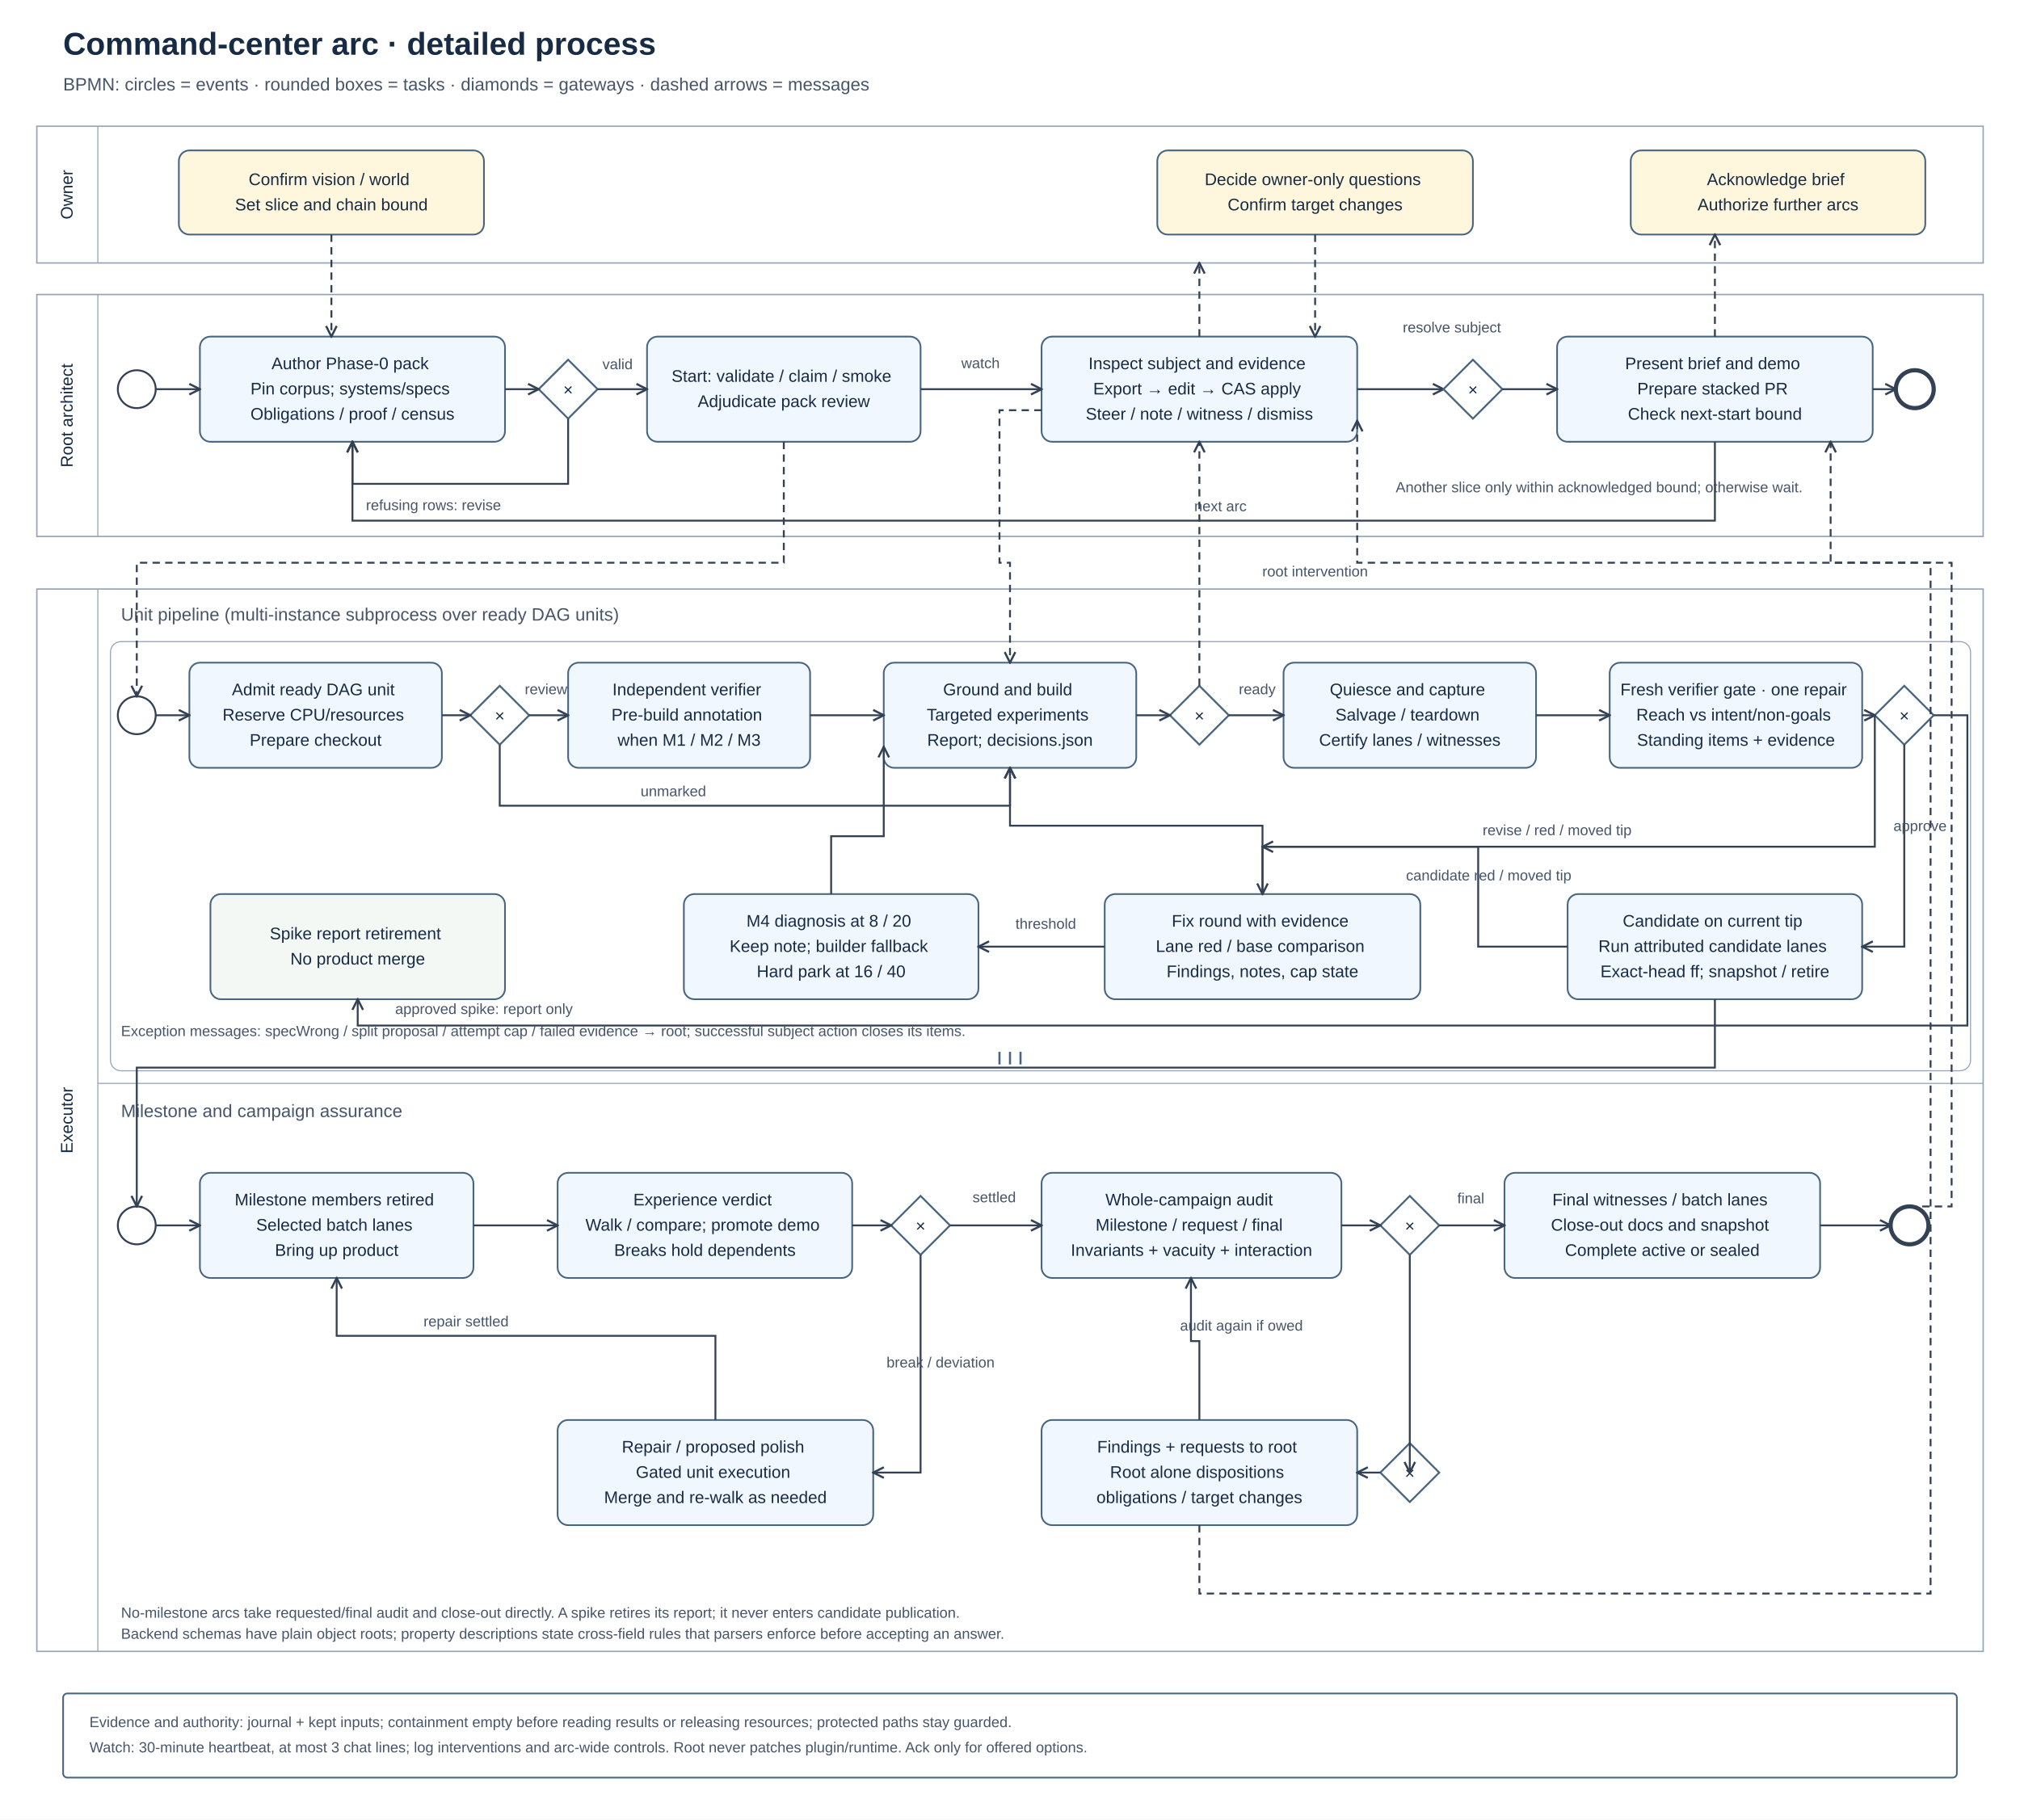
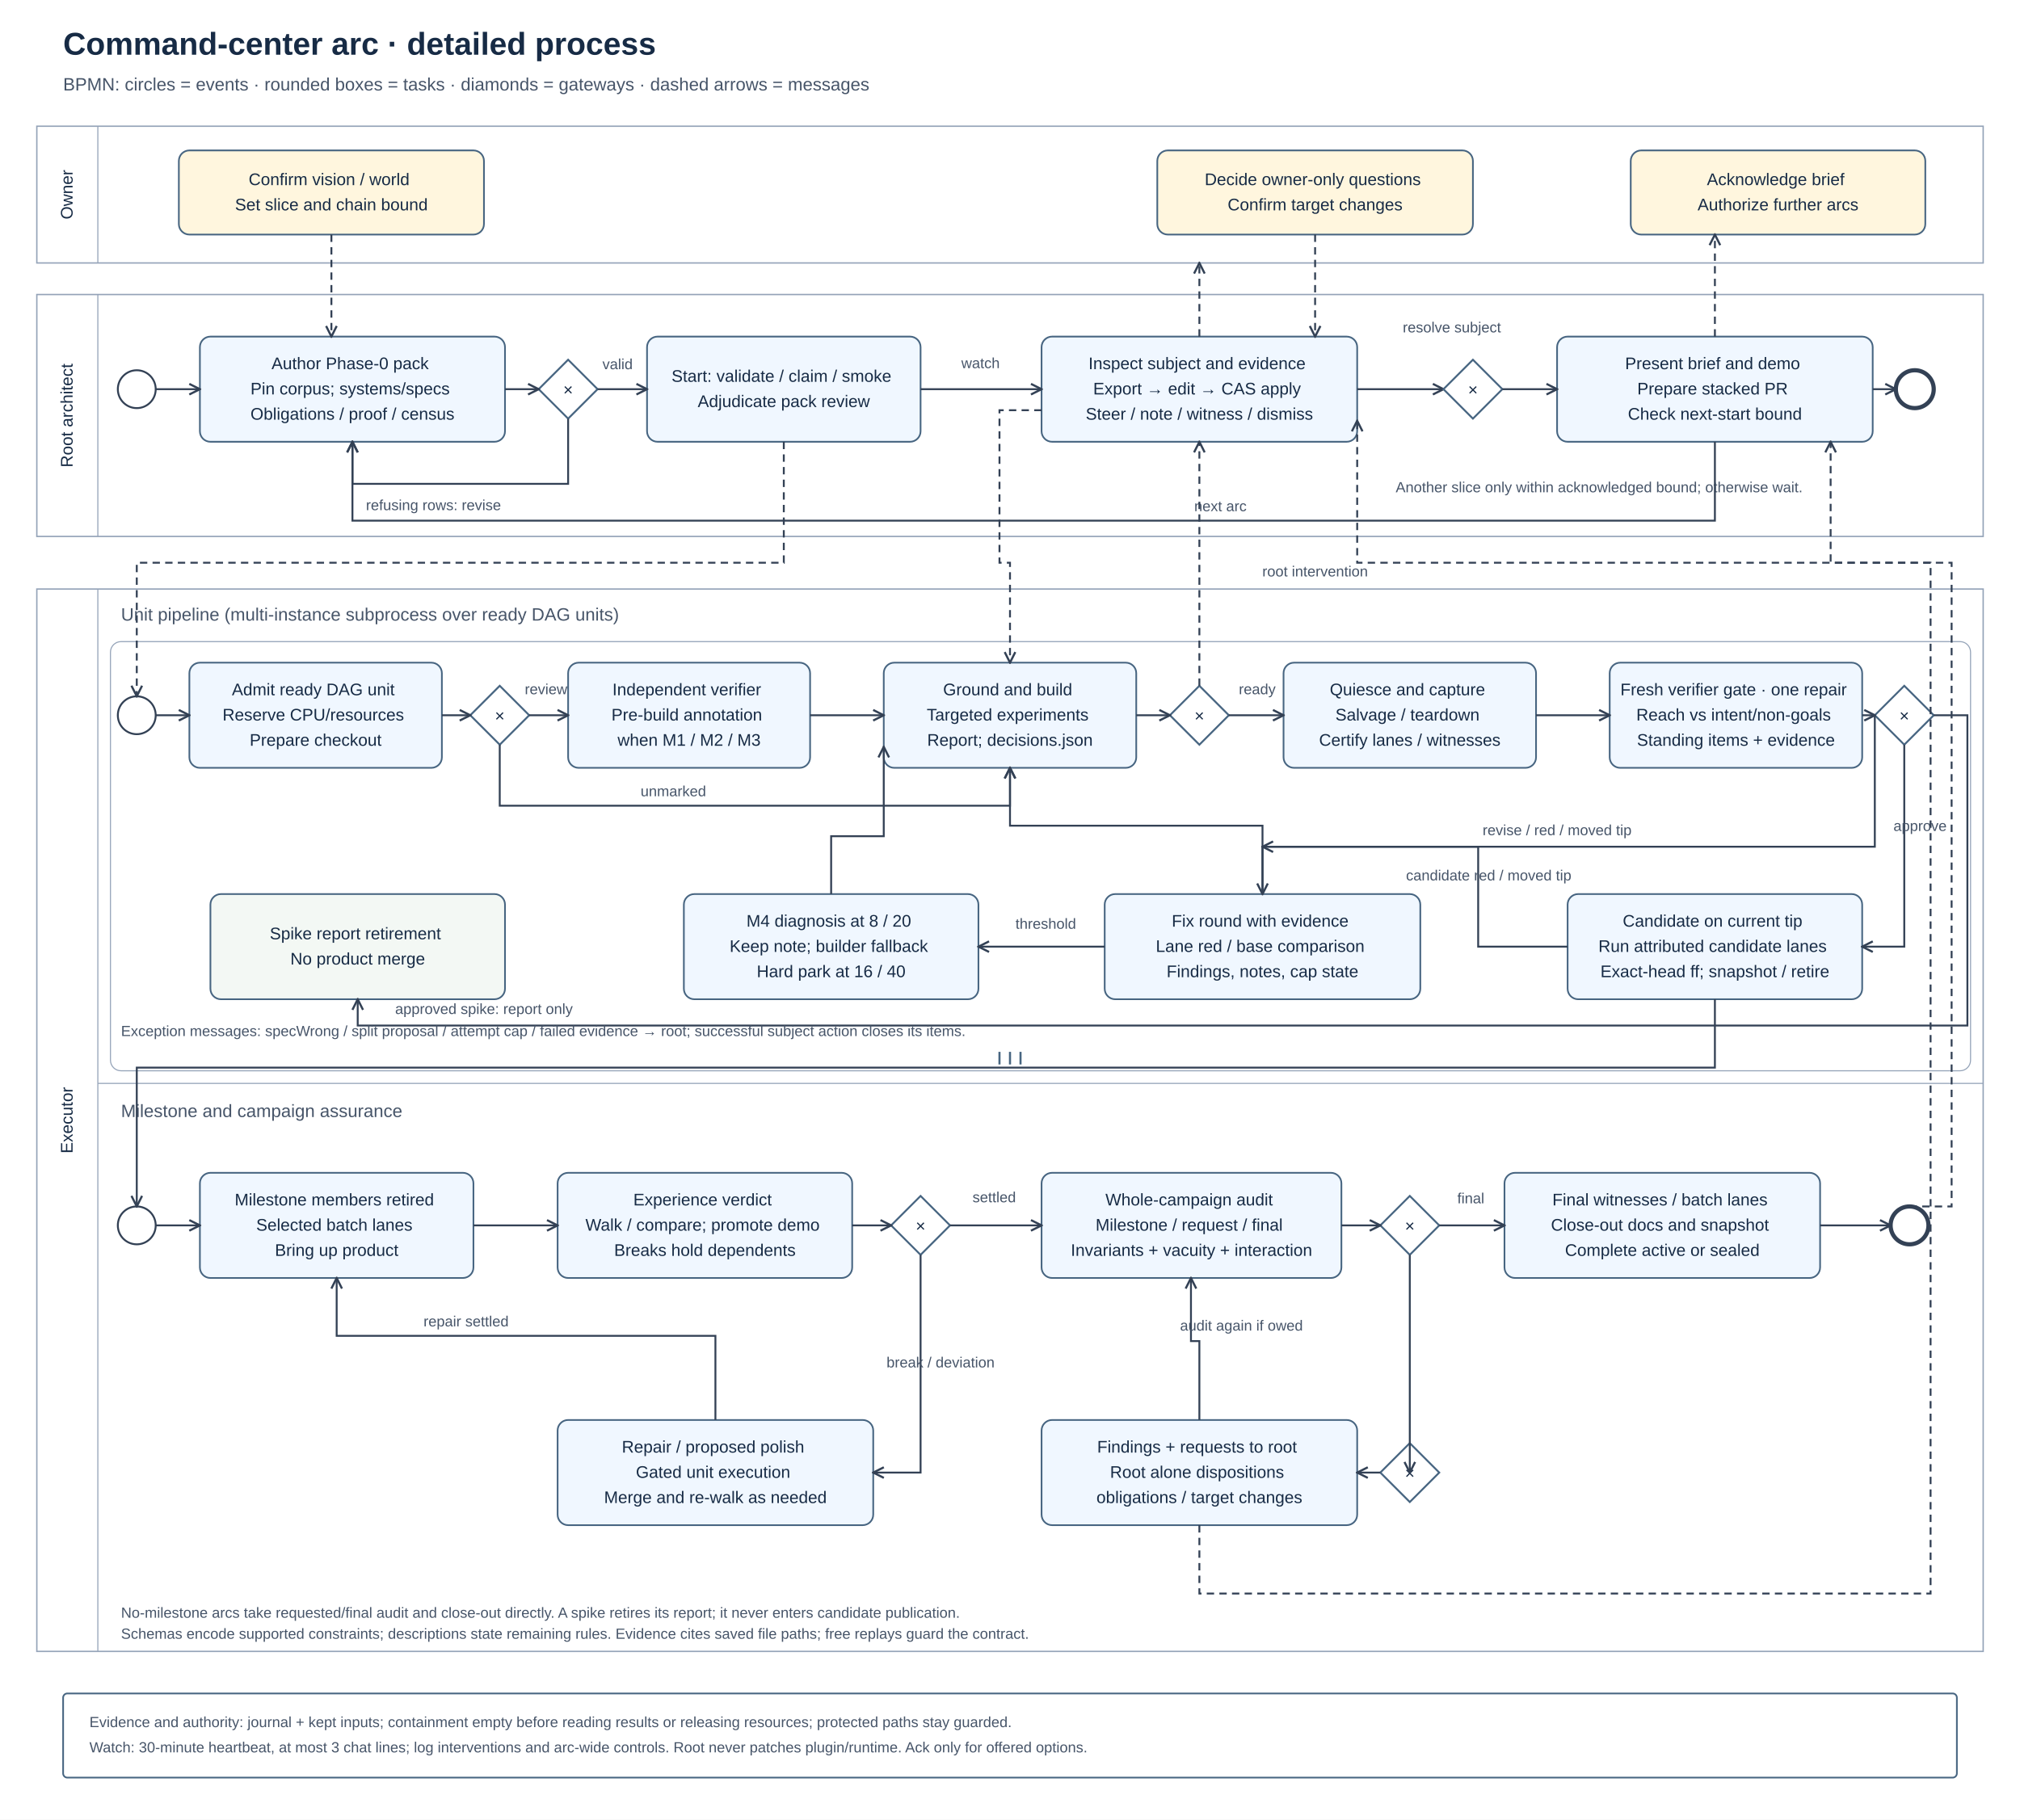
<svg xmlns="http://www.w3.org/2000/svg" width="1920" height="1730" viewBox="0 0 1920 1730" role="img" aria-labelledby="title desc">
  <defs>
    <marker id="arrow" viewBox="0 0 10 10" refX="9" refY="5" markerWidth="7" markerHeight="7" orient="auto-start-reverse">
      <path d="M 1 1 L 9 5 L 1 9" fill="none" stroke="#334155" stroke-width="1.6" />
    </marker>
  </defs>
  <style>text{font-family:Arial,Helvetica,sans-serif;fill:#172b45} .title{font-size:30px;font-weight:700}.sub{font-size:17px;fill:#475569}.label{font-size:16px}.small{font-size:14px;fill:#475569}.task{stroke:#476581;stroke-width:1.6}.edge{fill:none;stroke:#334155;stroke-width:1.8;marker-end:url(#arrow)}.msg{stroke-dasharray:7 5}.pool{fill:#fff;stroke:#94a3b8;stroke-width:1.3}</style>
  <rect width="1920" height="1730" fill="#fff" />
  <text x="60" y="52" class="title" text-anchor="start">
    <tspan x="60" dy="0">Command-center arc · detailed process</tspan>
  </text>
  <text x="60" y="86" class="sub" text-anchor="start">
    <tspan x="60" dy="0">BPMN: circles = events · rounded boxes = tasks · diamonds = gateways · dashed arrows = messages</tspan>
  </text>
  <rect x="35" y="120" width="1850" height="130" class="pool" />
  <path d="M93 120V250" stroke="#94a3b8" />
  <text transform="translate(69 185.0) rotate(-90)" text-anchor="middle" class="label">Owner</text>
  <rect x="35" y="280" width="1850" height="230" class="pool" />
  <path d="M93 280V510" stroke="#94a3b8" />
  <text transform="translate(69 395.0) rotate(-90)" text-anchor="middle" class="label">Root architect</text>
  <rect x="35" y="560" width="1850" height="1010" class="pool" />
  <path d="M93 560V1570" stroke="#94a3b8" />
  <text transform="translate(69 1065.0) rotate(-90)" text-anchor="middle" class="label">Executor</text>
  <rect x="170" y="143" width="290" height="80" rx="10" fill="#fff6de" class="task" />
  <text x="315.0" y="176.0" class="label" text-anchor="middle">
    <tspan x="315.0" dy="0">Confirm vision / world</tspan>
    <tspan x="315.0" dy="24">Set slice and chain bound</tspan>
  </text>
  <rect x="1100" y="143" width="300" height="80" rx="10" fill="#fff6de" class="task" />
  <text x="1250.0" y="176.0" class="label" text-anchor="middle">
    <tspan x="1250.0" dy="0">Decide owner-only questions</tspan>
    <tspan x="1250.0" dy="24">Confirm target changes</tspan>
  </text>
  <rect x="1550" y="143" width="280" height="80" rx="10" fill="#fff6de" class="task" />
  <text x="1690.0" y="176.0" class="label" text-anchor="middle">
    <tspan x="1690.0" dy="0">Acknowledge brief</tspan>
    <tspan x="1690.0" dy="24">Authorize further arcs</tspan>
  </text>
  <circle cx="130" cy="370" r="18" fill="#fff" stroke="#334155" stroke-width="1.8" />
  <rect x="190" y="320" width="290" height="100" rx="10" fill="#f0f7ff" class="task" />
  <text x="335.0" y="351.0" class="label" text-anchor="middle">
    <tspan x="335.0" dy="0">Author Phase-0 pack</tspan>
    <tspan x="335.0" dy="24">Pin corpus; systems/specs</tspan>
    <tspan x="335.0" dy="24">Obligations / proof / census</tspan>
  </text>
  <path d="M540 342L568 370L540 398L512 370Z" fill="#fff" stroke="#476581" stroke-width="1.8" />
  <text x="540" y="376" class="label" text-anchor="middle">
    <tspan x="540" dy="0">×</tspan>
  </text>
  <rect x="615" y="320" width="260" height="100" rx="10" fill="#f0f7ff" class="task" />
  <text x="745.0" y="363.0" class="label" text-anchor="middle">
    <tspan x="745.0" dy="0">Start: validate / claim / smoke</tspan>
    <tspan x="745.0" dy="24">Adjudicate pack review</tspan>
  </text>
  <rect x="990" y="320" width="300" height="100" rx="10" fill="#f0f7ff" class="task" />
  <text x="1140.0" y="351.0" class="label" text-anchor="middle">
    <tspan x="1140.0" dy="0">Inspect subject and evidence</tspan>
    <tspan x="1140.0" dy="24">Export → edit → CAS apply</tspan>
    <tspan x="1140.0" dy="24">Steer / note / witness / dismiss</tspan>
  </text>
  <rect x="1480" y="320" width="300" height="100" rx="10" fill="#f0f7ff" class="task" />
  <text x="1630.0" y="351.0" class="label" text-anchor="middle">
    <tspan x="1630.0" dy="0">Present brief and demo</tspan>
    <tspan x="1630.0" dy="24">Prepare stacked PR</tspan>
    <tspan x="1630.0" dy="24">Check next-start bound</tspan>
  </text>
  <circle cx="1820" cy="370" r="18" fill="#fff" stroke="#334155" stroke-width="4" />
  <polyline points="148,370 190,370" class="edge" />
  <polyline points="480,370 512,370" class="edge" />
  <polyline points="568,370 615,370" class="edge" />
  <text x="587" y="351" class="small" text-anchor="middle">
    <tspan x="587" dy="0">valid</tspan>
  </text>
  <polyline points="540,398 540,460 335,460 335,420" class="edge" />
  <text x="412" y="485" class="small" text-anchor="middle">
    <tspan x="412" dy="0">refusing rows: revise</tspan>
  </text>
  <polyline points="875,370 990,370" class="edge" />
  <text x="932" y="350" class="small" text-anchor="middle">
    <tspan x="932" dy="0">watch</tspan>
  </text>
  <polyline points="1290,370 1372,370" class="edge" />
  <text x="1380" y="316" class="small" text-anchor="middle">
    <tspan x="1380" dy="0">resolve subject</tspan>
  </text>
  <path d="M1400 342L1428 370L1400 398L1372 370Z" fill="#fff" stroke="#476581" stroke-width="1.8" />
  <text x="1400" y="376" class="label" text-anchor="middle">
    <tspan x="1400" dy="0">×</tspan>
  </text>
  <polyline points="1428,370 1480,370" class="edge" />
  <polyline points="1780,370 1802,370" class="edge" />
  <polyline points="315,223 315,320" class="edge msg" />
  <polyline points="1140,320 1140,250" class="edge msg" />
  <polyline points="1250,223 1250,320" class="edge msg" />
  <polyline points="1630,320 1630,223" class="edge msg" />
  <text x="1520" y="468" class="small" text-anchor="middle">
    <tspan x="1520" dy="0">Another slice only within acknowledged bound; otherwise wait.</tspan>
  </text>
  <polyline points="1630,420 1630,495 335,495 335,420" class="edge" />
  <text x="1160" y="486" class="small" text-anchor="middle">
    <tspan x="1160" dy="0">next arc</tspan>
  </text>
  <path d="M93 1030H1885" stroke="#94a3b8" />
  <text x="115" y="590" class="sub" text-anchor="start">
    <tspan x="115" dy="0">Unit pipeline (multi-instance subprocess over ready DAG units)</tspan>
  </text>
  <rect x="105" y="610" width="1768" height="408" rx="10" fill="none" stroke="#94a3b8" />
  <path d="M950 1000v12 M960 1000v12 M970 1000v12" stroke="#476581" stroke-width="2" />
  <circle cx="130" cy="680" r="18" fill="#fff" stroke="#334155" stroke-width="1.8" />
  <rect x="180" y="630" width="240" height="100" rx="10" fill="#f0f7ff" class="task" />
  <text x="300.0" y="661.0" class="label" text-anchor="middle">
    <tspan x="300.0" dy="0">Admit ready DAG unit</tspan>
    <tspan x="300.0" dy="24">Reserve CPU/resources</tspan>
    <tspan x="300.0" dy="24">Prepare checkout</tspan>
  </text>
  <path d="M475 652L503 680L475 708L447 680Z" fill="#fff" stroke="#476581" stroke-width="1.8" />
  <text x="475" y="686" class="label" text-anchor="middle">
    <tspan x="475" dy="0">×</tspan>
  </text>
  <rect x="540" y="630" width="230" height="100" rx="10" fill="#f0f7ff" class="task" />
  <text x="655.0" y="661.0" class="label" text-anchor="middle">
    <tspan x="655.0" dy="0">Independent verifier</tspan>
    <tspan x="655.0" dy="24">Pre-build annotation</tspan>
    <tspan x="655.0" dy="24">when M1 / M2 / M3</tspan>
  </text>
  <rect x="840" y="630" width="240" height="100" rx="10" fill="#f0f7ff" class="task" />
  <text x="960.0" y="661.0" class="label" text-anchor="middle">
    <tspan x="960.0" dy="0">Ground and build</tspan>
    <tspan x="960.0" dy="24">Targeted experiments</tspan>
    <tspan x="960.0" dy="24">Report; decisions.json</tspan>
  </text>
  <path d="M1140 652L1168 680L1140 708L1112 680Z" fill="#fff" stroke="#476581" stroke-width="1.8" />
  <text x="1140" y="686" class="label" text-anchor="middle">
    <tspan x="1140" dy="0">×</tspan>
  </text>
  <rect x="1220" y="630" width="240" height="100" rx="10" fill="#f0f7ff" class="task" />
  <text x="1340.0" y="661.0" class="label" text-anchor="middle">
    <tspan x="1340.0" dy="0">Quiesce and capture</tspan>
    <tspan x="1340.0" dy="24">Salvage / teardown</tspan>
    <tspan x="1340.0" dy="24">Certify lanes / witnesses</tspan>
  </text>
  <rect x="1530" y="630" width="240" height="100" rx="10" fill="#f0f7ff" class="task" />
  <text x="1650.0" y="661.0" class="label" text-anchor="middle">
    <tspan x="1650.0" dy="0">Fresh verifier gate · one repair</tspan>
    <tspan x="1650.0" dy="24">Reach vs intent/non-goals</tspan>
    <tspan x="1650.0" dy="24">Standing items + evidence</tspan>
  </text>
  <polyline points="148,680 180,680" class="edge" />
  <polyline points="420,680 447,680" class="edge" />
  <polyline points="503,680 540,680" class="edge" />
  <text x="519" y="660" class="small" text-anchor="middle">
    <tspan x="519" dy="0">review</tspan>
  </text>
  <polyline points="770,680 840,680" class="edge" />
  <polyline points="475,708 475,766 960,766 960,730" class="edge" />
  <text x="640" y="757" class="small" text-anchor="middle">
    <tspan x="640" dy="0">unmarked</tspan>
  </text>
  <polyline points="1080,680 1112,680" class="edge" />
  <polyline points="1168,680 1220,680" class="edge" />
  <text x="1195" y="660" class="small" text-anchor="middle">
    <tspan x="1195" dy="0">ready</tspan>
  </text>
  <polyline points="1460,680 1530,680" class="edge" />
  <polyline points="745,420 745,535 130,535 130,662" class="edge msg" />
  <path d="M1810 652L1838 680L1810 708L1782 680Z" fill="#fff" stroke="#476581" stroke-width="1.8" />
  <text x="1810" y="686" class="label" text-anchor="middle">
    <tspan x="1810" dy="0">×</tspan>
  </text>
  <polyline points="1770,680 1782,680" class="edge" />
  <rect x="1490" y="850" width="280" height="100" rx="10" fill="#f0f7ff" class="task" />
  <text x="1630.0" y="881.0" class="label" text-anchor="middle">
    <tspan x="1630.0" dy="0">Candidate on current tip</tspan>
    <tspan x="1630.0" dy="24">Run attributed candidate lanes</tspan>
    <tspan x="1630.0" dy="24">Exact-head ff; snapshot / retire</tspan>
  </text>
  <polyline points="1810,708 1810,900 1770,900" class="edge" />
  <text x="1825" y="790" class="small" text-anchor="middle">
    <tspan x="1825" dy="0">approve</tspan>
  </text>
  <rect x="1050" y="850" width="300" height="100" rx="10" fill="#f0f7ff" class="task" />
  <text x="1200.0" y="881.0" class="label" text-anchor="middle">
    <tspan x="1200.0" dy="0">Fix round with evidence</tspan>
    <tspan x="1200.0" dy="24">Lane red / base comparison</tspan>
    <tspan x="1200.0" dy="24">Findings, notes, cap state</tspan>
  </text>
  <rect x="650" y="850" width="280" height="100" rx="10" fill="#f0f7ff" class="task" />
  <text x="790.0" y="881.0" class="label" text-anchor="middle">
    <tspan x="790.0" dy="0">M4 diagnosis at 8 / 20</tspan>
    <tspan x="790.0" dy="24">Keep note; builder fallback</tspan>
    <tspan x="790.0" dy="24">Hard park at 16 / 40</tspan>
  </text>
  <rect x="200" y="850" width="280" height="100" rx="10" fill="#f3f8f4" class="task" />
  <text x="340.0" y="893.0" class="label" text-anchor="middle">
    <tspan x="340.0" dy="0">Spike report retirement</tspan>
    <tspan x="340.0" dy="24">No product merge</tspan>
  </text>
  <polyline points="1782,680 1782,805 1200,805 1200,850" class="edge" />
  <text x="1480" y="794" class="small" text-anchor="middle">
    <tspan x="1480" dy="0">revise / red / moved tip</tspan>
  </text>
  <polyline points="1200,850 1200,785 960,785 960,730" class="edge" />
  <polyline points="1050,900 930,900" class="edge" />
  <text x="994" y="883" class="small" text-anchor="middle">
    <tspan x="994" dy="0">threshold</tspan>
  </text>
  <polyline points="790,850 790,795 840,795 840,710" class="edge" />
  <polyline points="1838,680 1870,680 1870,975 340,975 340,950" class="edge" />
  <text x="460" y="964" class="small" text-anchor="middle">
    <tspan x="460" dy="0">approved spike: report only</tspan>
  </text>
  <polyline points="1490,900 1405,900 1405,805 1200,805" class="edge" />
  <text x="1415" y="837" class="small" text-anchor="middle">
    <tspan x="1415" dy="0">candidate red / moved tip</tspan>
  </text>
  <text x="115" y="985" class="small" text-anchor="start">
    <tspan x="115" dy="0">Exception messages: specWrong / split proposal / attempt cap / failed evidence → root; successful subject action closes its items.</tspan>
  </text>
  <polyline points="1140,652 1140,535 1140,420" class="edge msg" />
  <text x="1250" y="548" class="small" text-anchor="middle">
    <tspan x="1250" dy="0">root intervention</tspan>
  </text>
  <polyline points="990,390 950,390 950,535 960,535 960,630" class="edge msg" />
  <text x="115" y="1062" class="sub" text-anchor="start">
    <tspan x="115" dy="0">Milestone and campaign assurance</tspan>
  </text>
  <circle cx="130" cy="1165" r="18" fill="#fff" stroke="#334155" stroke-width="1.8" />
  <rect x="190" y="1115" width="260" height="100" rx="10" fill="#f0f7ff" class="task" />
  <text x="320.0" y="1146.0" class="label" text-anchor="middle">
    <tspan x="320.0" dy="0">Milestone members retired</tspan>
    <tspan x="320.0" dy="24">Selected batch lanes</tspan>
    <tspan x="320.0" dy="24">Bring up product</tspan>
  </text>
  <rect x="530" y="1115" width="280" height="100" rx="10" fill="#f0f7ff" class="task" />
  <text x="670.0" y="1146.0" class="label" text-anchor="middle">
    <tspan x="670.0" dy="0">Experience verdict</tspan>
    <tspan x="670.0" dy="24">Walk / compare; promote demo</tspan>
    <tspan x="670.0" dy="24">Breaks hold dependents</tspan>
  </text>
  <path d="M875 1137L903 1165L875 1193L847 1165Z" fill="#fff" stroke="#476581" stroke-width="1.8" />
  <text x="875" y="1171" class="label" text-anchor="middle">
    <tspan x="875" dy="0">×</tspan>
  </text>
  <rect x="990" y="1115" width="285" height="100" rx="10" fill="#f0f7ff" class="task" />
  <text x="1132.5" y="1146.0" class="label" text-anchor="middle">
    <tspan x="1132.5" dy="0">Whole-campaign audit</tspan>
    <tspan x="1132.5" dy="24">Milestone / request / final</tspan>
    <tspan x="1132.5" dy="24">Invariants + vacuity + interaction</tspan>
  </text>
  <path d="M1340 1137L1368 1165L1340 1193L1312 1165Z" fill="#fff" stroke="#476581" stroke-width="1.8" />
  <text x="1340" y="1171" class="label" text-anchor="middle">
    <tspan x="1340" dy="0">×</tspan>
  </text>
  <rect x="1430" y="1115" width="300" height="100" rx="10" fill="#f0f7ff" class="task" />
  <text x="1580.0" y="1146.0" class="label" text-anchor="middle">
    <tspan x="1580.0" dy="0">Final witnesses / batch lanes</tspan>
    <tspan x="1580.0" dy="24">Close-out docs and snapshot</tspan>
    <tspan x="1580.0" dy="24">Complete active or sealed</tspan>
  </text>
  <circle cx="1815" cy="1165" r="18" fill="#fff" stroke="#334155" stroke-width="4" />
  <polyline points="1630,950 1630,1015 130,1015 130,1147" class="edge" />
  <polyline points="148,1165 190,1165" class="edge" />
  <polyline points="450,1165 530,1165" class="edge" />
  <polyline points="810,1165 847,1165" class="edge" />
  <polyline points="903,1165 990,1165" class="edge" />
  <text x="945" y="1143" class="small" text-anchor="middle">
    <tspan x="945" dy="0">settled</tspan>
  </text>
  <polyline points="1275,1165 1312,1165" class="edge" />
  <polyline points="1368,1165 1430,1165" class="edge" />
  <text x="1398" y="1144" class="small" text-anchor="middle">
    <tspan x="1398" dy="0">final</tspan>
  </text>
  <polyline points="1730,1165 1797,1165" class="edge" />
  <rect x="530" y="1350" width="300" height="100" rx="10" fill="#f0f7ff" class="task" />
  <text x="680.0" y="1381.0" class="label" text-anchor="middle">
    <tspan x="680.0" dy="0">Repair / proposed polish</tspan>
    <tspan x="680.0" dy="24">Gated unit execution</tspan>
    <tspan x="680.0" dy="24">Merge and re-walk as needed</tspan>
  </text>
  <rect x="990" y="1350" width="300" height="100" rx="10" fill="#f0f7ff" class="task" />
  <text x="1140.0" y="1381.0" class="label" text-anchor="middle">
    <tspan x="1140.0" dy="0">Findings + requests to root</tspan>
    <tspan x="1140.0" dy="24">Root alone dispositions</tspan>
    <tspan x="1140.0" dy="24">obligations / target changes</tspan>
  </text>
  <path d="M1340 1372L1368 1400L1340 1428L1312 1400Z" fill="#fff" stroke="#476581" stroke-width="1.8" />
  <text x="1340" y="1406" class="label" text-anchor="middle">
    <tspan x="1340" dy="0">×</tspan>
  </text>
  <polyline points="875,1193 875,1400 830,1400" class="edge" />
  <text x="894" y="1300" class="small" text-anchor="middle">
    <tspan x="894" dy="0">break / deviation</tspan>
  </text>
  <polyline points="680,1350 680,1270 320,1270 320,1215" class="edge" />
  <text x="443" y="1261" class="small" text-anchor="middle">
    <tspan x="443" dy="0">repair settled</tspan>
  </text>
  <polyline points="1340,1193 1340,1400" class="edge" />
  <polyline points="1312,1400 1290,1400" class="edge" />
  <polyline points="1140,1350 1140,1275 1132,1275 1132,1215" class="edge" />
  <text x="1180" y="1265" class="small" text-anchor="middle">
    <tspan x="1180" dy="0">audit again if owed</tspan>
  </text>
  <polyline points="1140,1450 1140,1515 1835,1515 1835,535 1290,535 1290,400" class="edge msg" />
  <polyline points="1815,1147 1855,1147 1855,535 1740,535 1740,420" class="edge msg" />
  <text x="115" y="1538" class="small" text-anchor="start">
    <tspan x="115" dy="0">No-milestone arcs take requested/final audit and close-out directly. A spike retires its report; it never enters candidate publication.</tspan>
-     <tspan x="115" dy="20">Backend schemas have plain object roots; property descriptions state cross-field rules that parsers enforce before accepting an answer.</tspan>
+     <tspan x="115" dy="20">Schemas encode supported constraints; descriptions state remaining rules. Evidence cites saved file paths; free replays guard the contract.</tspan>
  </text>
  <rect x="60" y="1610" width="1800" height="80" rx="4" fill="#fff" class="task" />
  <text x="85" y="1642" class="small" text-anchor="start">
    <tspan x="85" dy="0">Evidence and authority: journal + kept inputs; containment empty before reading results or releasing resources; protected paths stay guarded.</tspan>
    <tspan x="85" dy="24">Watch: 30-minute heartbeat, at most 3 chat lines; log interventions and arc-wide controls. Root never patches plugin/runtime. Ack only for offered options.</tspan>
  </text>
</svg>
